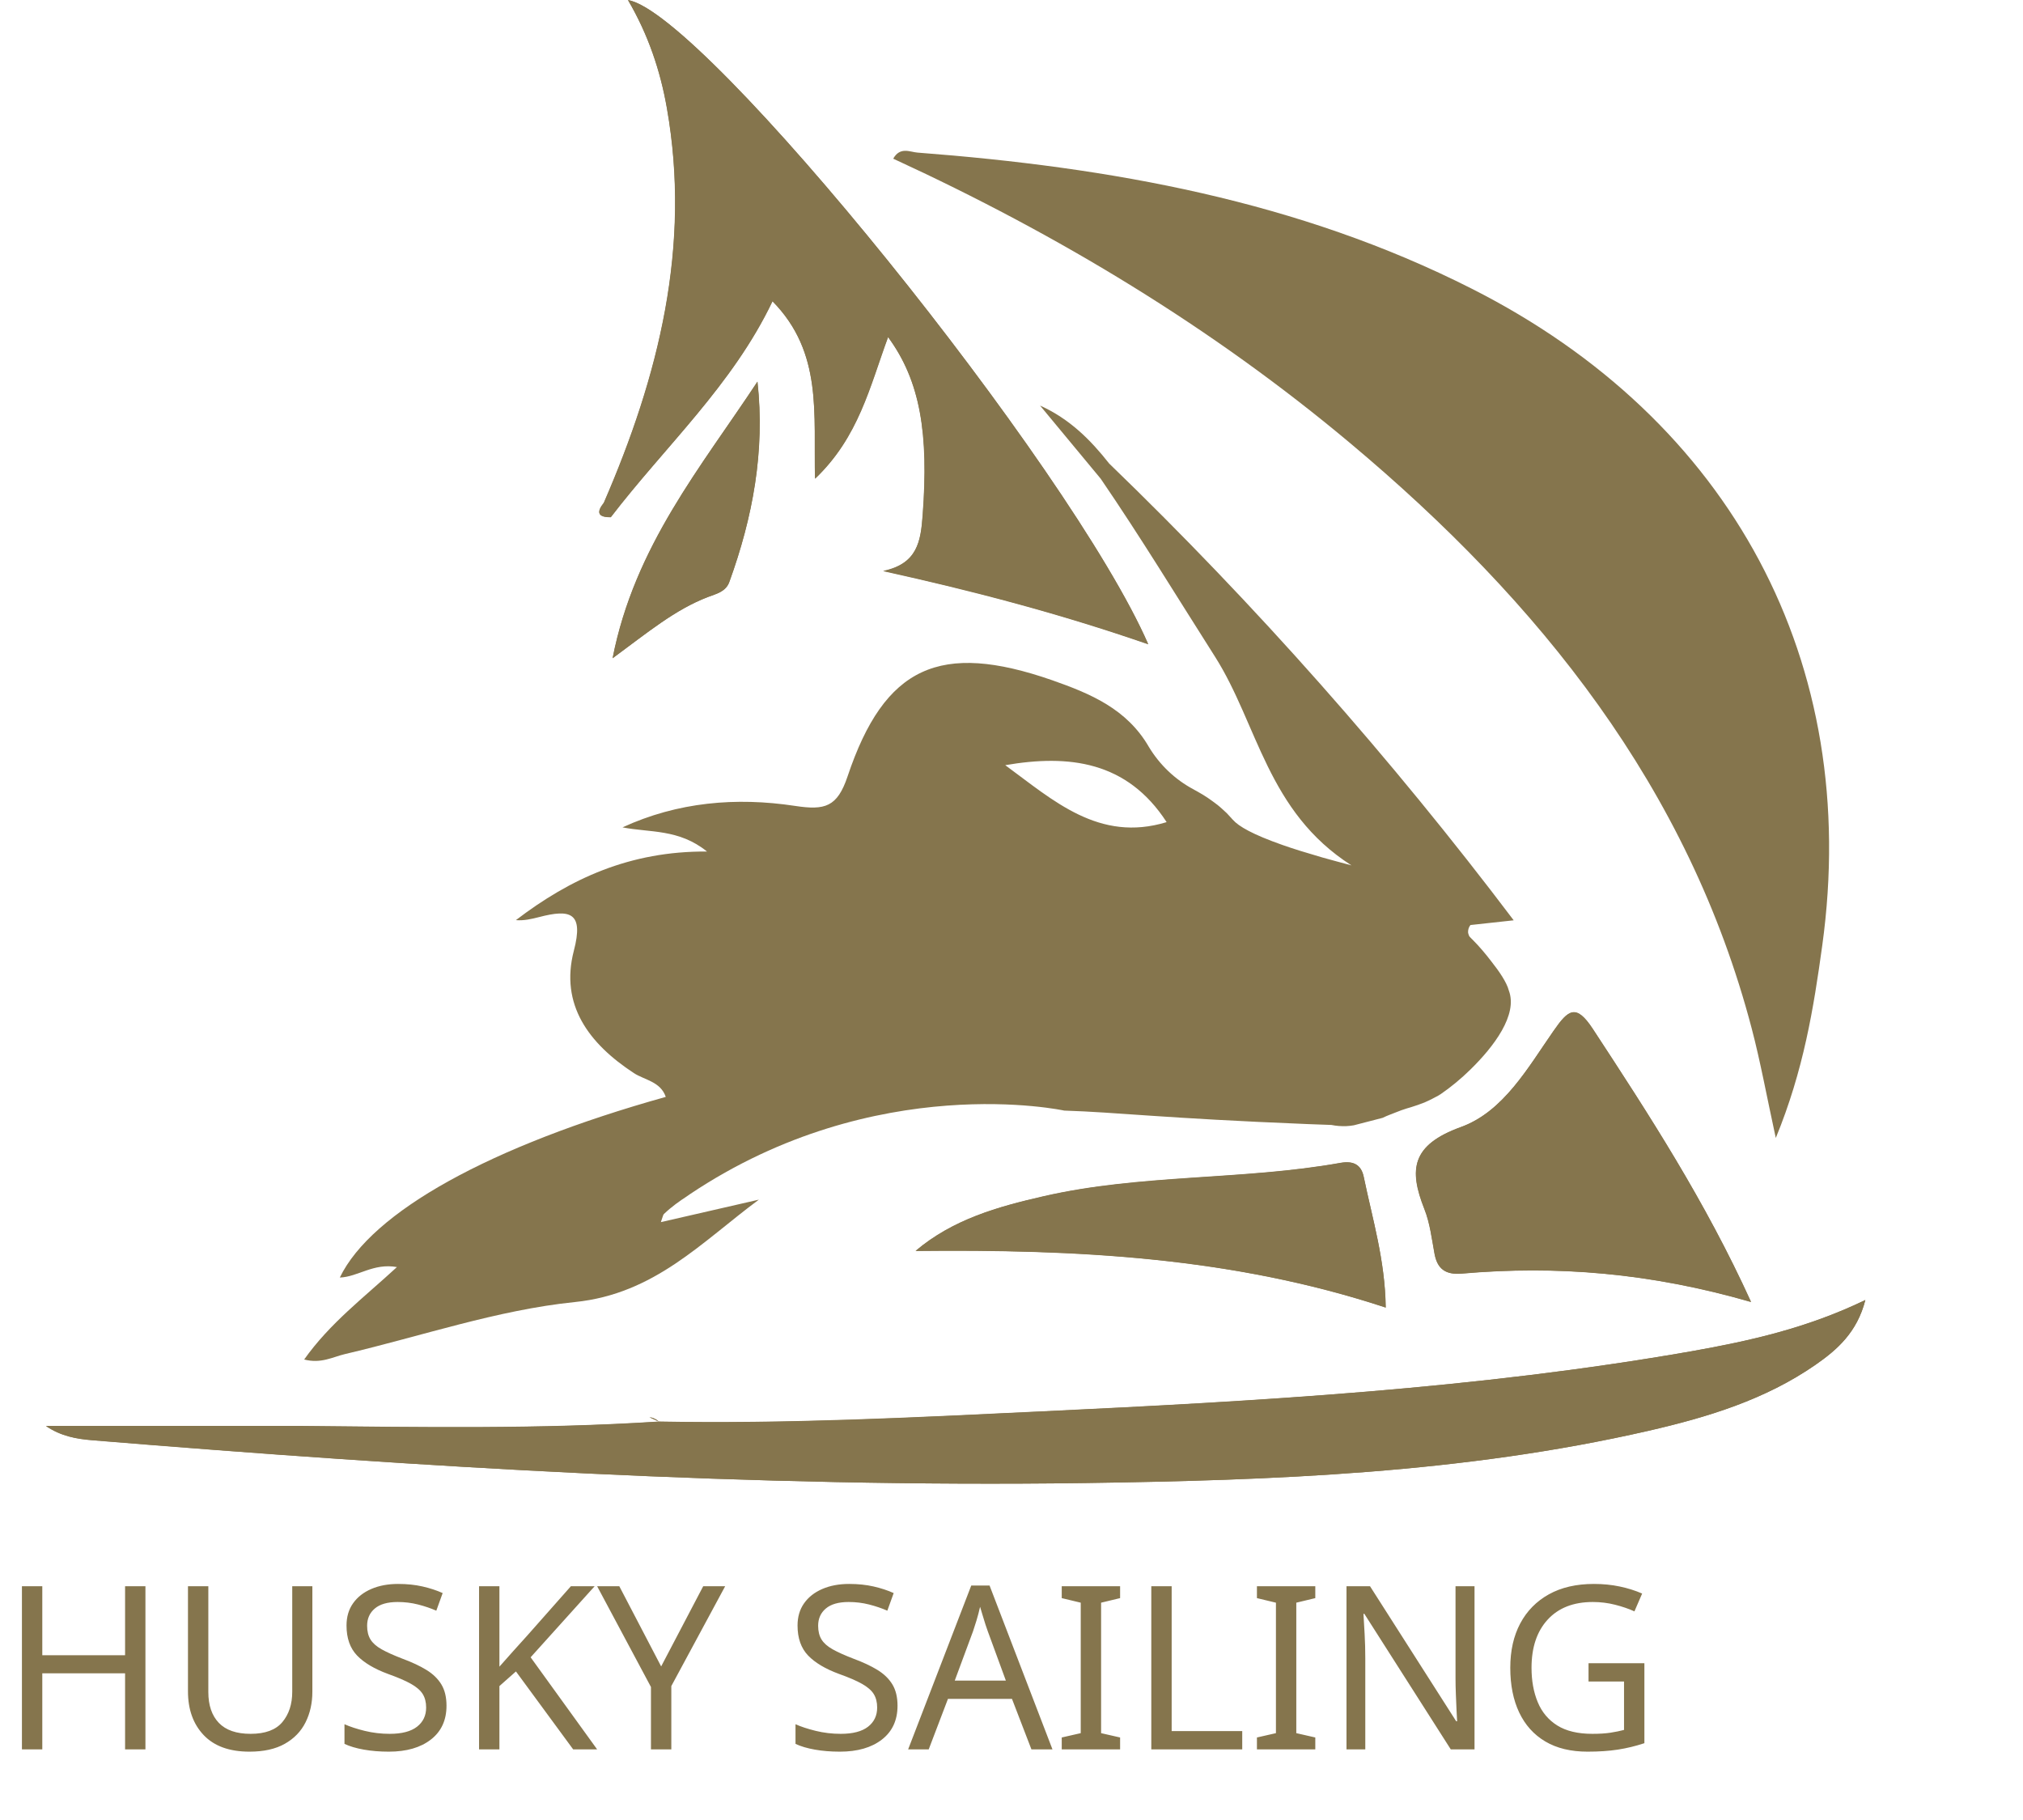
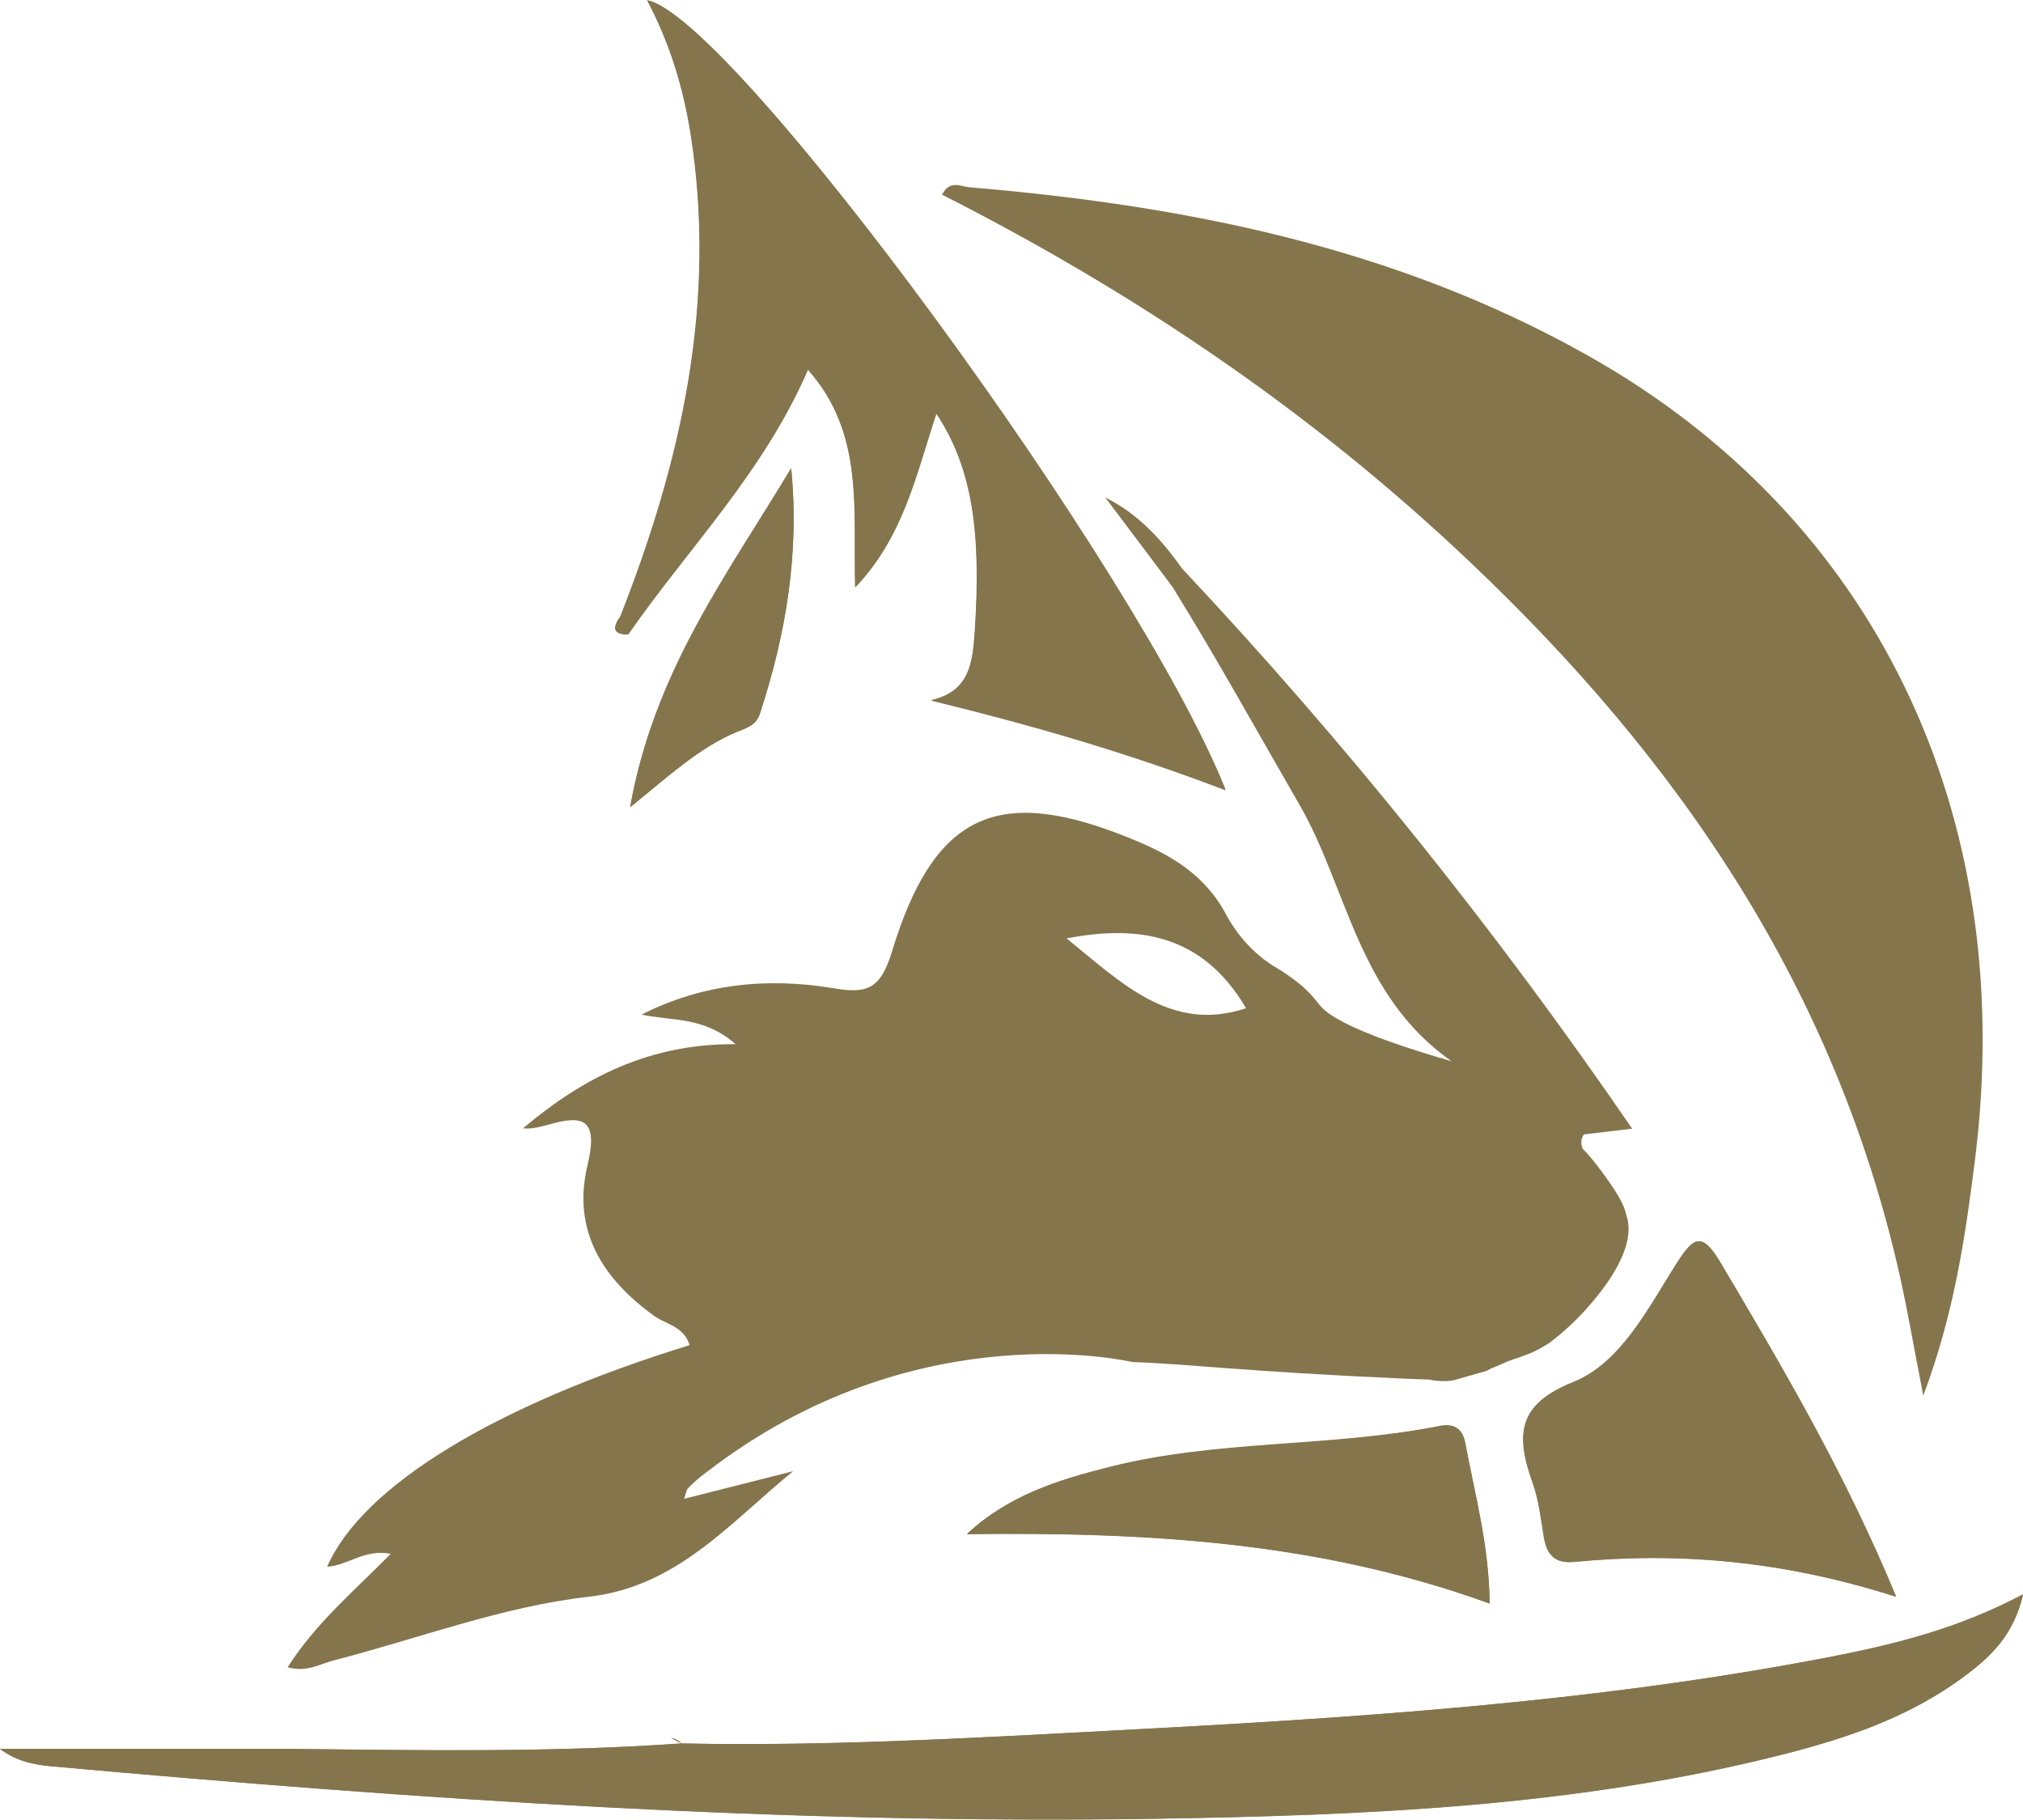
<svg xmlns="http://www.w3.org/2000/svg" version="1.1" id="Layer_1" x="0px" y="0px" viewBox="0 0 1197.2 1076.7" style="enable-background:new 0 0 1197.2 1076.7;" xml:space="preserve">
  <style type="text/css">
	.st0{fill:#85754D;}
- 	.st1{font-family:'Arial-Black';}
- 	.st2{font-size:135.21px;}
+ 	.st1{fill:none;}
</style>
-   <path class="st0" d="M448.3,225.8c-33.2,50.4-72.7,97.3-85.7,163.7c20.8-15.3,36.7-28.6,56.3-36.2c5-1.9,10.6-3.1,12.7-8.9  C445.5,306.1,452.8,266.9,448.3,225.8z M483.1,971.6c0,1.8,0.1,3.5,0.1,5.3C486.3,975.1,486.2,973.3,483.1,971.6z M522.7,337.8  c53.5,11.8,104.5,25.2,156.8,43.3C633.6,276,416.5,7.3,371.6,0c11.9,20.3,19.1,41.6,23,63.8c14.5,81.9-4.8,158.8-37.3,233.7  c-4.3,5.4-3.8,8.6,4.1,8.5c32.1-41.9,72-78.1,95.7-127.8c30,30.5,24.2,66.9,25.2,105c25.8-24.6,32.3-54.4,43.2-83.8  c19.2,26.1,24.1,57.4,20.5,105.3C544.9,320.3,543,333.6,522.7,337.8z M807,696.4L807,696.4c-1.5-7.4-6.3-9.6-13.7-8.3  c-58.2,10.4-118.1,6.5-175.9,19.8c-27,6.2-53.5,13.6-75.6,32.3c94.2-1,186.9,3.4,278.2,33.5C819.7,745.8,812.2,721.3,807,696.4z   M850.9,648.4c0.1-0.1,0.2-0.1,0.4-0.2c0.3-0.2,0.7-0.4,1-0.6c0.2-0.1,0.4-0.2,0.5-0.3C852.2,647.6,851.5,648,850.9,648.4z   M942.7,608.9c-10-15.2-14.6-11.5-23.2,1c-15.2,21.8-29.7,47.9-54.9,57c-29.2,10.6-30.9,25-21.6,48.5c3.3,8.3,4.3,17.6,6,26.4  c1.7,8.9,6.4,12.7,16.1,11.8c56.2-4.9,111.5-0.4,171.2,16.8C1009.1,710.7,976,659.8,942.7,608.9z M1001.1,799.6  c-127.4,22.3-256.3,29.5-385.2,35.6c-75.3,3.6-150.6,7.4-226.1,6c-70.1,4.5-140.3,3.3-210.5,2.6H27.2c9,6.1,18.2,7.7,27.3,8.4  c195.4,16.1,391,28.1,587.2,25.4c112.1-1.6,224-5.7,333.8-30.9c34.9-8,69.1-18.4,98.8-39c13-9,24.7-19.3,29.6-38.4  C1069.3,786,1035.4,793.5,1001.1,799.6z M384.3,838.6c1.8,0.8,3.7,1.8,5.5,2.5C388.3,839.8,386.4,838.9,384.3,838.6z" />
-   <path class="st0" d="M483.2,976.9c0-1.8-0.1-3.5-0.1-5.3C486.3,973.3,486.3,975.1,483.2,976.9z" />
-   <path class="st0" d="M850.9,648.4c0.5-0.3,1.2-0.7,1.9-1.2C852.2,647.6,851.5,648,850.9,648.4z M726.2,481.1  c0.4,0.4,0.8,0.8,1.2,1.3C727,482,726.6,481.6,726.2,481.1z" />
-   <path class="st0" d="M850.9,648.4c0.1-0.1,0.2-0.1,0.4-0.2c0.3-0.2,0.7-0.4,1-0.6c0.2-0.1,0.4-0.2,0.5-0.3  C852.2,647.6,851.5,648,850.9,648.4z" />
-   <path class="st0" d="M882.7,569.1c-3.5-4.6-7.2-9-11.3-13.1l-0.2-0.2c-0.1-0.1-0.3-0.2-0.5-0.5c-0.2-0.2-0.3-0.3-0.5-0.5  c-0.1-0.1-0.2-0.2-0.2-0.2c-0.1-0.2-0.3-0.3-0.4-0.5c-0.1-0.1-0.1-0.2-0.2-0.3c-0.1-0.1-0.1-0.2-0.1-0.3s-0.1-0.2-0.1-0.3  c-0.1-0.2-0.1-0.3-0.2-0.5c0-0.1-0.1-0.2-0.1-0.4c0-0.1,0-0.3-0.1-0.4c-0.1-1.6,0.4-3.3,1.4-4.5l25.6-2.8  C823.1,448.4,743.1,358,656.4,274.3c-11-14-23.5-26.5-40.9-34.3c12,14.4,24,28.9,35.9,43.3c23.6,34.5,45.3,70.2,67.7,105.4  c25.3,39.9,30.8,91.6,80.7,123.4c-6.3-1.7-12-3.2-17.3-4.7c-9.3-2.7-17.1-5.1-23.6-7.4c-17.6-6.2-25.9-11-29.3-14.9  c-0.1-0.1-0.2-0.2-0.4-0.4l-0.6-0.7c-0.1-0.1-0.2-0.3-0.4-0.4l-0.9-1l-0.1-0.1c-0.4-0.4-0.8-0.8-1.2-1.3c-0.4-0.4-0.8-0.8-1.3-1.2  l-1.3-1.2c-0.9-0.8-1.9-1.7-2.9-2.5l-0.3-0.2l-1.3-1l-1.5-1.1c-1.7-1.3-3.6-2.5-5.5-3.7c-0.4-0.2-0.8-0.5-1.2-0.7s-0.8-0.5-1.2-0.7  s-0.9-0.5-1.4-0.8s-1.2-0.6-1.8-1c-10.9-5.8-20-14.5-26.4-25.1c-13-22.5-34.5-31.5-57.3-39.5c-66.2-23-99.1-8.4-121,56.9  c-6.1,18.2-13.4,20.2-31.1,17.5c-34.9-5.3-69.5-2.3-102.1,12.7c16.2,3.2,33.3,0.8,50,14.3c-45.7-0.3-81,16.1-113.1,40.6  c4.9,0.4,9.3-0.7,13.7-1.8c18.7-4.9,26.5-2.6,20.6,19.9c-8.3,31.9,8.8,54.9,35.5,72.4c6.3,4.1,15.8,5,18.9,14.1  c-103.8,29-174.1,68-192.9,106.9c10.8-0.4,19.8-8.7,33.8-6.2c-19.5,18-39.6,33.1-54.9,54.7c10,2.6,16.9-1.5,24.1-3.2  c45.3-10.6,90.1-26.1,136.1-30.8c47.2-4.8,75.1-35.6,108.9-60.6l-58,13.3c1.2-3.4,1.3-4.3,1.8-4.8c2.2-2.1,4.6-4.1,7-5.9  c1.1-0.8,2.2-1.5,3.2-2.3c0.9-0.6,1.8-1.2,2.7-1.8l2.6-1.8c110.2-73.7,221.4-49.4,221.4-49.4c31.6,1,57.7,4.5,144.4,8l13.7,0.5  c2.9,0.6,5.9,0.8,8.8,0.7c1.5-0.1,3-0.2,4.5-0.5l17-4.4c1.5-0.7,3-1.4,4.4-1.9c2.7-1.1,5-1.9,6.7-2.6c2.2-0.8,4-1.3,5.7-1.8  c2.7-0.8,5.4-1.8,8-2.8c0,0,3.5-1.5,7.3-3.6h0.1c0.1-0.1,0.3-0.2,0.4-0.2c-0.1,0.1-0.2,0.1-0.4,0.2c0.6-0.4,1.3-0.8,1.9-1.2  c-0.2,0.1-0.4,0.2-0.5,0.3c0.2-0.1,0.3-0.2,0.5-0.3h0.1c6.4-4.4,12.3-9.3,17.8-14.7c13.8-13.5,28.2-32.4,22.7-46.8  C891.7,581.4,887.3,574.9,882.7,569.1z M594.9,452.8c37.7-6.5,72.1-2.4,95.5,33.7C650.4,498.7,623.3,473.6,594.9,452.8z" />
-   <path class="st0" d="M1078.4,559.5c-5.1,37-11,73.8-27.5,113.9c-5.5-25.3-9.1-45.2-14.2-64.6c-37.3-142.4-125.4-252.5-237.6-346.5  C717.5,193.9,626.6,139,528.6,93.9c4.1-7.3,10-3.9,14.4-3.6c114,8.7,225.3,28.5,327.9,80.5C1025,248.7,1101.5,392.4,1078.4,559.5z" />
-   <path class="st0" d="M389.9,841.2c-1.9-0.7-3.7-1.7-5.5-2.5C386.4,838.9,388.3,839.8,389.9,841.2z" />
-   <path class="st0" d="M1103.9,769.3c-4.9,19.1-16.6,29.4-29.6,38.4c-29.7,20.6-63.9,31-98.8,39c-109.8,25.1-221.7,29.3-333.8,30.9  c-196.2,2.7-391.8-9.3-587.2-25.3c-9.2-0.8-18.3-2.3-27.3-8.4h152.2c70.2,0.7,140.4,1.9,210.5-2.6c75.5,1.5,150.8-2.4,226.1-6  c128.9-6.1,257.8-13.4,385.2-35.7C1035.4,793.5,1069.3,786,1103.9,769.3z" />
-   <path class="st0" d="M546.1,304.8c3.6-48-1.3-79.3-20.5-105.3c-10.8,29.4-17.4,59.2-43.2,83.8c-1.1-38.1,4.8-74.5-25.2-105  c-23.7,49.7-63.6,85.9-95.7,127.8c-7.9,0.1-8.5-3.1-4.1-8.5c32.5-74.9,51.8-151.8,37.3-233.7c-3.9-22.2-11.1-43.5-23-63.8  c44.8,7.4,262,276.1,307.8,381.2c-52.2-18.1-103.3-31.5-156.8-43.3C543,333.6,544.9,320.3,546.1,304.8z" />
-   <path class="st0" d="M1036.2,770.5c-59.7-17.3-115-21.7-171.2-16.8c-9.7,0.8-14.5-2.9-16.1-11.8s-2.7-18.1-6-26.4  c-9.3-23.5-7.6-37.9,21.6-48.5c25.3-9.2,39.7-35.2,54.9-57c8.7-12.4,13.3-16.2,23.2-1C976,659.8,1009.1,710.7,1036.2,770.5z" />
-   <path class="st0" d="M820.1,773.8c-91.3-30.1-184-34.5-278.2-33.5c22.1-18.7,48.6-26.2,75.6-32.3c57.8-13.2,117.7-9.4,175.9-19.8  c7.4-1.3,12.2,0.9,13.7,8.3C812.2,721.3,819.7,745.8,820.1,773.8z" />
-   <path class="st0" d="M431.6,344.4c-2.1,5.8-7.7,7-12.7,8.9c-19.6,7.5-35.5,20.9-56.4,36.2c13-66.4,52.5-113.2,85.7-163.6  C452.8,266.9,445.5,306.1,431.6,344.4z" />
-   <path class="st0" d="M483.2,976.9c0-1.8-0.1-3.5-0.1-5.3C486.3,973.3,486.3,975.1,483.2,976.9z" />
-   <path class="st0" d="M483.2,976.9c0-1.8-0.1-3.5-0.1-5.3C486.3,973.3,486.3,975.1,483.2,976.9z" />
-   <line class="st0" x1="785" y1="513" x2="779.1" y2="510" />
-   <text transform="matrix(0.99 0 0 1 1.831055e-04 1035.2)" class="st0 st1 st2">HUSKY SAILING</text>
+   <path class="st0" d="M468.2,277c-36.9,61.8-80.8,119.3-95.3,200.7c23.1-18.8,40.8-35.1,62.6-44.4c5.6-2.3,11.8-3.8,14.1-10.9  C465.1,375.4,473.2,327.4,468.2,277z M551,414.3c59.5,14.5,116.2,30.9,174.3,53.1C674.3,338.5,432.9,9.1,382.9,0.1  c13.2,24.9,21.2,51,25.6,78.2c16.1,100.4-5.3,194.7-41.5,286.6c-4.8,6.6-4.2,10.5,4.6,10.4c35.7-51.4,80.1-95.8,106.4-156.7  c33.4,37.4,26.9,82,28,128.8c28.7-30.2,35.9-66.7,48-102.8c21.3,32,26.8,70.4,22.8,129.1C575.6,392.9,573.5,409.2,551,414.3z   M867.1,854L867.1,854c-1.7-9.1-7-11.8-15.2-10.2c-64.7,12.8-131.3,8-195.6,24.3c-30,7.6-59.5,16.7-84.1,39.6  c104.7-1.2,207.8,4.2,309.3,41.1C881.2,914.6,872.9,884.6,867.1,854z M915.9,795.2c0.1-0.1,0.2-0.1,0.4-0.2c0.3-0.2,0.8-0.5,1.1-0.7  c0.2-0.1,0.4-0.2,0.6-0.4C917.3,794.2,916.6,794.7,915.9,795.2z M1018,746.7c-11.1-18.6-16.2-14.1-25.8,1.2  c-16.9,26.7-33,58.7-61,69.9c-32.5,13-34.4,30.7-24,59.5c3.7,10.2,4.8,21.6,6.7,32.4c1.9,10.9,7.1,15.6,17.9,14.5  c62.5-6,124-0.5,190.4,20.6C1091.8,871.6,1055,809.2,1018,746.7z M1082.9,980.6c-141.7,27.3-285,36.2-428.3,43.7  c-83.7,4.4-167.5,9.1-251.4,7.4c-77.9,5.5-156,4-234.1,3.2H0c10,7.5,20.2,9.4,30.4,10.3c217.3,19.7,434.8,34.5,652.9,31.1  c124.6-2,249.1-7,371.2-37.9c38.8-9.8,76.8-22.6,109.9-47.8c14.5-11,27.5-23.7,32.9-47.1C1158.7,963.9,1121,973.1,1082.9,980.6z   M397.1,1028.4c2,1,4.1,2.2,6.1,3.1C401.5,1029.9,399.4,1028.8,397.1,1028.4z" />
+   <path class="st0" d="M915.9,795.2c0.6-0.4,1.3-0.9,2.1-1.5C917.3,794.2,916.6,794.7,915.9,795.2z M777.2,590c0.4,0.5,0.9,1,1.3,1.6  C778.1,591.1,777.7,590.6,777.2,590z" />
+   <path class="st0" d="M915.9,795.2c0.1-0.1,0.2-0.1,0.4-0.2c0.3-0.2,0.8-0.5,1.1-0.7c0.2-0.1,0.4-0.2,0.6-0.4  C917.3,794.2,916.6,794.7,915.9,795.2z" />
+   <path class="st0" d="M951.2,697.9c-3.9-5.6-8-11-12.6-16.1l-0.2-0.2c-0.1-0.1-0.3-0.2-0.6-0.6c-0.2-0.2-0.3-0.4-0.6-0.6  c-0.1-0.1-0.2-0.2-0.2-0.2c-0.1-0.2-0.3-0.4-0.4-0.6c-0.1-0.1-0.1-0.2-0.2-0.4c-0.1-0.1-0.1-0.2-0.1-0.4c0-0.1-0.1-0.2-0.1-0.4  c-0.1-0.2-0.1-0.4-0.2-0.6c0-0.1-0.1-0.2-0.1-0.5c0-0.1,0-0.4-0.1-0.5c-0.1-2,0.4-4,1.6-5.5l28.5-3.4  C885,549.9,796,439.1,699.6,336.5c-12.2-17.2-26.1-32.5-45.5-42.1c13.3,17.7,26.7,35.4,39.9,53.1c26.2,42.3,50.4,86.1,75.3,129.2  c28.1,48.9,34.2,112.3,89.7,151.3c-7-2.1-13.3-3.9-19.2-5.8c-10.3-3.3-19-6.3-26.2-9.1c-19.6-7.6-28.8-13.5-32.6-18.3  c-0.1-0.1-0.2-0.2-0.4-0.5l-0.7-0.9c-0.1-0.1-0.2-0.4-0.4-0.5l-1-1.2l-0.1-0.1c-0.4-0.5-0.9-1-1.3-1.6c-0.4-0.5-0.9-1-1.4-1.5  l-1.4-1.5c-1-1-2.1-2.1-3.2-3.1l-0.3-0.2l-1.4-1.2l-1.7-1.3c-1.9-1.6-4-3.1-6.1-4.5c-0.4-0.2-0.9-0.6-1.3-0.9  c-0.4-0.2-0.9-0.6-1.3-0.9c-0.4-0.2-1-0.6-1.6-1s-1.3-0.7-2-1.2c-12.1-7.1-22.2-17.8-29.4-30.8c-14.5-27.6-38.4-38.6-63.7-48.4  c-73.6-28.2-110.2-10.3-134.5,69.8c-6.8,22.3-14.9,24.8-34.6,21.5c-38.8-6.5-77.3-2.8-113.5,15.6c18,3.9,37,1,55.6,17.5  c-50.8-0.4-90.1,19.7-125.8,49.8c5.4,0.5,10.3-0.9,15.2-2.2c20.8-6,29.5-3.2,22.9,24.4c-9.2,39.1,9.8,67.3,39.5,88.8  c7,5,17.6,6.1,21,17.3c-115.4,35.6-193.6,83.4-214.5,131.1c12-0.5,22-10.7,37.6-7.6c-21.7,22.1-44,40.6-61,67.1  c11.1,3.2,18.8-1.8,26.8-3.9c50.4-13,100.2-32,151.3-37.8c52.5-5.9,83.5-43.7,121.1-74.3l-64.5,16.3c1.3-4.2,1.4-5.3,2-5.9  c2.4-2.6,5.1-5,7.8-7.2c1.2-1,2.4-1.8,3.6-2.8c1-0.7,2-1.5,3-2.2l2.9-2.2C546.4,776.2,670,806,670,806c35.1,1.2,64.2,5.5,160.6,9.8  l15.2,0.6c3.2,0.7,6.6,1,9.8,0.9c1.7-0.1,3.3-0.2,5-0.6l18.9-5.4c1.7-0.9,3.3-1.7,4.9-2.3c3-1.3,5.6-2.3,7.4-3.2  c2.4-1,4.4-1.6,6.3-2.2c3-1,6-2.2,8.9-3.4c0,0,3.9-1.8,8.1-4.4h0.1c0.1-0.1,0.3-0.2,0.4-0.2c-0.1,0.1-0.2,0.1-0.4,0.2  c0.7-0.5,1.4-1,2.1-1.5c-0.2,0.1-0.4,0.2-0.6,0.4c0.2-0.1,0.3-0.2,0.6-0.4h0.1c7.1-5.4,13.7-11.4,19.8-18  c15.3-16.6,31.4-39.7,25.2-57.4C961.3,713,956.4,705.1,951.2,697.9z M631.2,555.3c41.9-8,80.2-2.9,106.2,41.3  C692.9,611.6,662.8,580.8,631.2,555.3z" />
+   <path class="st0" d="M1168.8,686.2c-5.7,45.4-12.2,90.5-30.6,139.7c-6.1-31-10.1-55.4-15.8-79.2C1081,572,983,437,858.3,321.7  c-90.7-83.9-191.8-151.2-300.8-206.5c4.6-9,11.1-4.8,16-4.4c126.8,10.7,250.5,34.9,364.6,98.7  C1109.5,305.1,1194.5,481.3,1168.8,686.2z" />
+   <path class="st0" d="M403.3,1031.6c-2.1-0.9-4.1-2.1-6.1-3.1C399.4,1028.8,401.5,1029.9,403.3,1031.6z" />
+   <path class="st0" d="M1197.2,943.4c-5.4,23.4-18.5,36.1-32.9,47.1c-33,25.3-71.1,38-109.9,47.8c-122.1,30.8-246.5,35.9-371.2,37.9  c-218.2,3.3-435.6-11.4-652.9-31c-10.2-1-20.3-2.8-30.4-10.3h169.2c78.1,0.9,156.1,2.3,234.1-3.2c83.9,1.8,167.7-2.9,251.4-7.4  c143.3-7.5,286.7-16.4,428.3-43.8C1121,973.1,1158.7,963.9,1197.2,943.4z" />
+   <path class="st0" d="M577,373.9c4-58.9-1.4-97.2-22.8-129.1c-12,36.1-19.3,72.6-48,102.8c-1.2-46.7,5.3-91.4-28-128.8  c-26.4,60.9-70.7,105.3-106.4,156.7c-8.8,0.1-9.5-3.8-4.6-10.4c36.1-91.8,57.6-186.1,41.5-286.6c-4.3-27.2-12.3-53.3-25.6-78.2  c49.8,9.1,291.3,338.6,342.2,467.4c-58-22.2-114.9-38.6-174.3-53.1C573.5,409.2,575.6,392.9,577,373.9z" />
+   <path class="st0" d="M1121.9,944.9c-66.4-21.2-127.9-26.6-190.4-20.6c-10.8,1-16.1-3.6-17.9-14.5s-3-22.2-6.7-32.4  c-10.3-28.8-8.5-46.5,24-59.5c28.1-11.3,44.1-43.2,61-69.9c9.7-15.2,14.8-19.9,25.8-1.2C1055,809.2,1091.8,871.6,1121.9,944.9z" />
+   <path class="st0" d="M881.6,949C780.1,912,677,906.6,572.3,907.9c24.6-22.9,54-32.1,84.1-39.6c64.3-16.2,130.9-11.5,195.6-24.3  c8.2-1.6,13.6,1.1,15.2,10.2C872.9,884.6,881.2,914.6,881.6,949z" />
+   <path class="st0" d="M449.7,422.4c-2.3,7.1-8.6,8.6-14.1,10.9c-21.8,9.2-39.5,25.6-62.7,44.4c14.5-81.4,58.4-138.8,95.3-200.6  C473.2,327.4,465.1,375.4,449.7,422.4z" />
+   <line class="st1" x1="842.6" y1="629.2" x2="836" y2="625.5" />
</svg>
